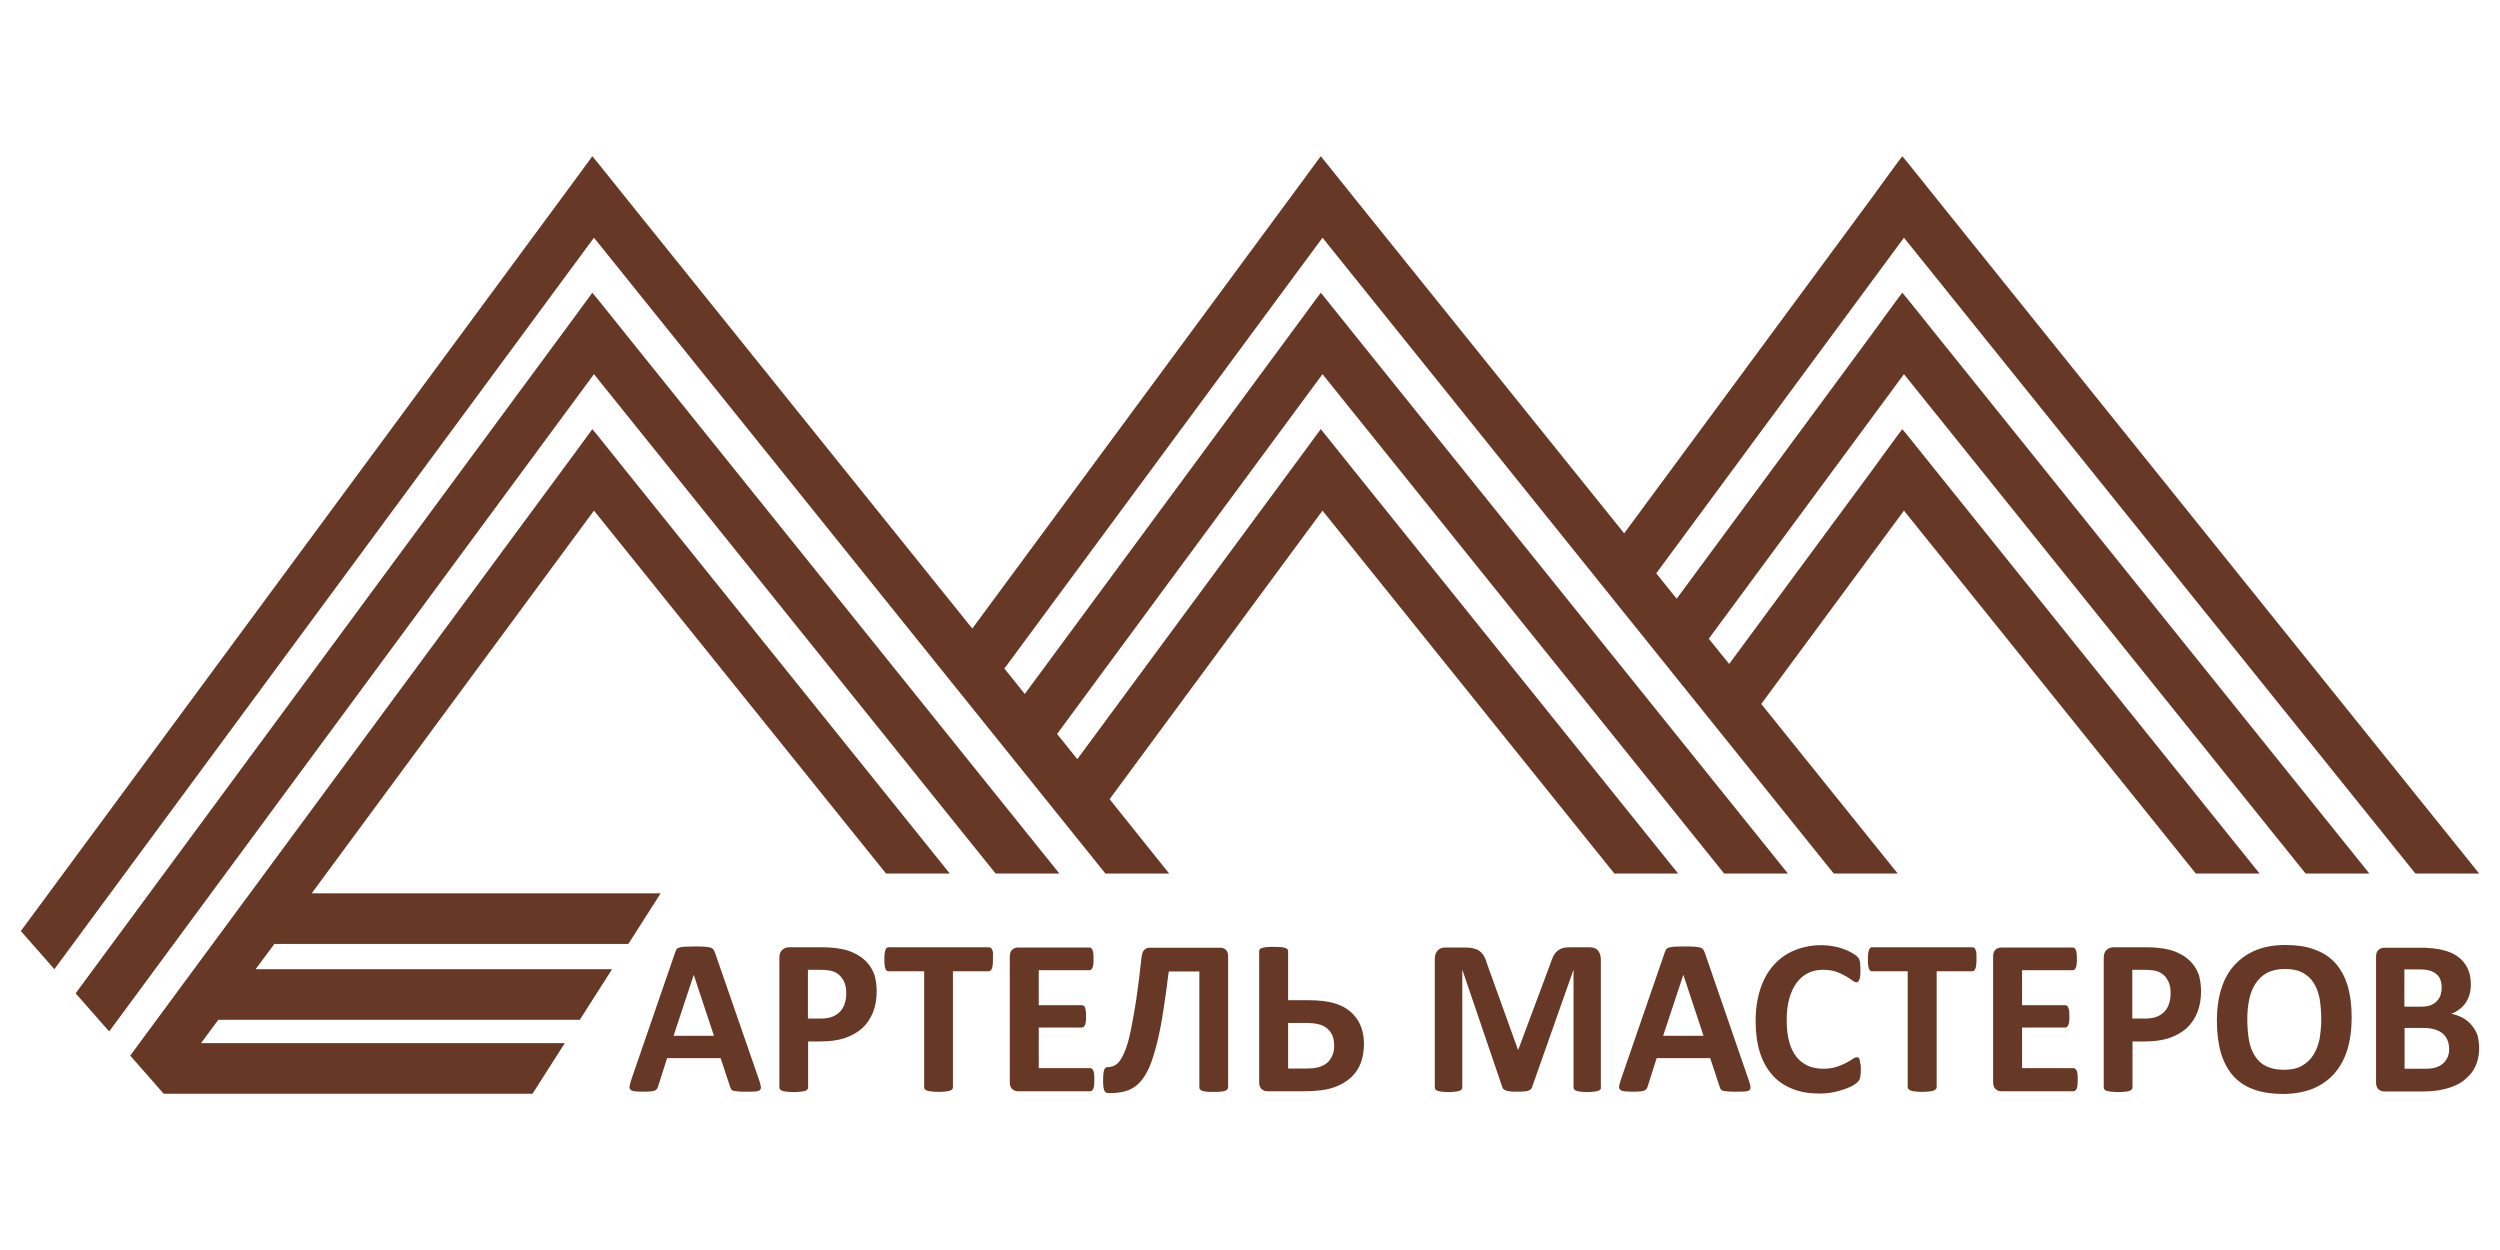
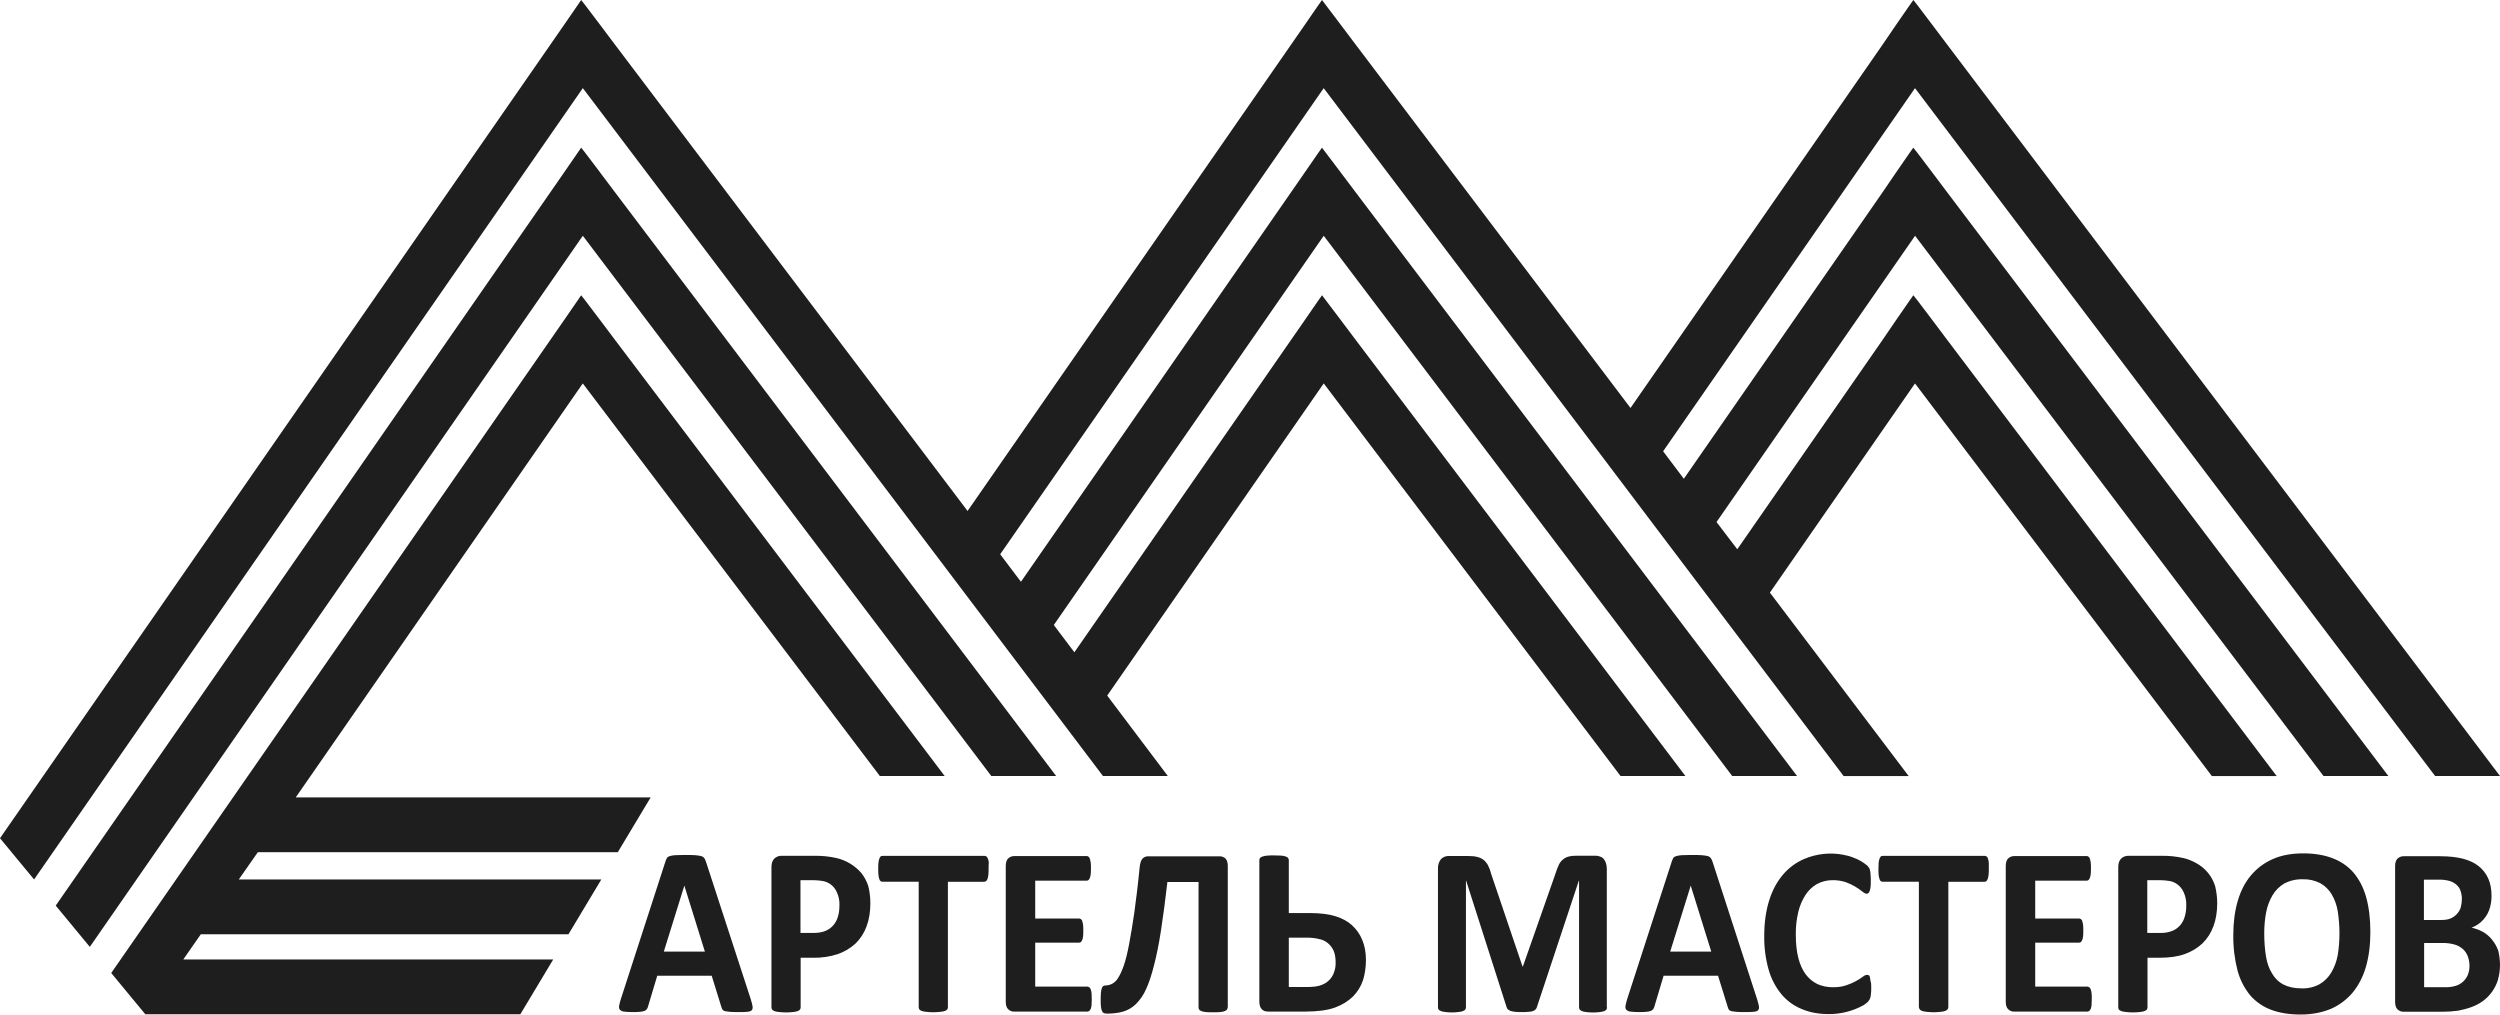
- <svg xmlns="http://www.w3.org/2000/svg" version="1.1" id="_x33_" x="0" y="0" viewBox="0 0 120 60" xml:space="preserve">
-   <style>.st0{fill:#663825}</style>
-   <path class="st0" d="M29.3 15.12l-.66-.82-.21-.25-.18.25-.66.9-.62.84L3.63 47.68l1.61 1.83 23.27-31.55 19.28 23.97h3.06L29.98 15.97z" />
-   <path class="st0" d="M29.3 21.67l-.66-.82-.21-.25-.18.25-.66.9-.62.84L6.25 50.67l1.61 1.83h17.7l1.55-2.43H9.65l.83-1.12h17.35l1.55-2.43H12.27l.9-1.21h16.99l1.55-2.43H14.96l13.55-18.37 14.02 17.42h3.06L29.98 22.52z" />
-   <path class="st0" d="M115.94 41.93H119L92.86 9.42l-.68-.85-.66-.82-.21-.25-.19.25-.66.9-.61.84L77.96 25.6 64.94 9.42l-.68-.85-.66-.82-.2-.25-.19.25-.66.9-.62.84-15.26 20.68L29.98 9.42l-.68-.85-.66-.82-.21-.25-.18.25-.66.9-.62.84L1 44.69l1.61 1.83 25.9-35.11 24.55 30.52h3.06l-2.86-3.57 10.22-13.85 14.01 17.42h3.06L64.94 22.52l-.68-.85-.66-.82-.2-.25-.19.25-.66.9-.62.84-10.22 13.85-.97-1.21 5.27-7.15 7.47-10.12 19.28 23.97h3.06L64.94 15.97l-.68-.85-.66-.82-.2-.25-.19.25-.66.9-.62.84-12.74 17.27-.98-1.22 15.27-20.68 24.54 30.52h3.07l-6.55-8.14 6.85-9.28 14.01 17.42h3.06l-15.6-19.41-.68-.85-.66-.82-.21-.25-.19.25-.66.9-.61.84L83 31.87l-.98-1.21 9.37-12.7 19.28 23.97h3.06L92.86 15.97l-.68-.85-.66-.82-.21-.25-.19.25-.66.9-.61.84-9.37 12.7-.98-1.22 11.89-16.11zm-79.5 9.92c.04.13.07.23.08.3s0 .13-.04.17c-.04.04-.11.06-.21.07-.1.01-.23.01-.41.01-.18 0-.32 0-.42-.01-.1-.01-.18-.02-.23-.03-.05-.02-.09-.04-.11-.07a.37.37 0 01-.05-.11l-.46-1.39h-2.57l-.43 1.35a.31.31 0 01-.06.13c-.02.03-.06.06-.11.08-.05.02-.12.03-.22.04-.09.01-.22.01-.37.01-.16 0-.29-.01-.38-.02a.305.305 0 01-.19-.08c-.04-.04-.05-.1-.04-.17.01-.07.04-.17.08-.3l2.11-6.12c.02-.06.05-.11.07-.15.03-.04.07-.06.13-.08s.15-.03.26-.04c.11 0 .25-.01.43-.01.21 0 .37 0 .5.01.12.01.22.02.29.04.07.02.12.05.15.09.03.04.05.09.08.16l2.12 6.12zm-3.14-5.06l-.97 2.93h1.94l-.97-2.93zm8.78.78c0 .39-.06.73-.18 1.03-.12.3-.29.55-.52.76-.23.2-.51.36-.84.47-.33.11-.73.16-1.18.16h-.57v2.2c0 .04-.01.07-.03.1-.02.03-.06.05-.11.07-.05.02-.12.03-.21.04a2.96 2.96 0 01-.68 0 .868.868 0 01-.21-.04c-.05-.02-.09-.04-.11-.07a.169.169 0 01-.03-.1v-6.21c0-.17.04-.29.13-.38.09-.08.2-.13.34-.13h1.61a4.592 4.592 0 01.99.1c.2.04.41.12.62.23.21.11.39.25.54.42.15.17.26.37.34.59.06.23.1.48.1.76zm-1.46.1c0-.24-.04-.44-.13-.6-.09-.16-.19-.27-.31-.35s-.25-.12-.39-.14c-.14-.02-.28-.03-.42-.03h-.59v2.34h.62c.22 0 .41-.03.56-.09a.97.97 0 00.59-.64c.05-.15.07-.31.07-.49zm7.04-1.62c0 .1 0 .19-.01.26s-.02.13-.04.18c-.02.04-.04.08-.07.1s-.05.03-.09.03h-1.71v5.56c0 .04-.01.07-.03.1-.02.03-.06.05-.11.07-.05.02-.12.03-.21.04a2.96 2.96 0 01-.68 0 .868.868 0 01-.21-.04c-.05-.02-.09-.04-.11-.07a.169.169 0 01-.03-.1v-5.56h-1.71a.14.14 0 01-.09-.03c-.03-.02-.05-.05-.06-.1a.604.604 0 01-.04-.18c-.01-.07-.01-.16-.01-.26 0-.11 0-.2.01-.27s.02-.13.04-.18c.02-.04.04-.08.06-.1.02-.02.05-.03.09-.03h4.82c.03 0 .06.01.09.03.03.02.05.05.07.1.02.04.03.1.04.18-.01.07-.01.16-.01.27zm4.87 5.78c0 .1-.01.19-.01.26-.01.07-.02.13-.04.17-.02.04-.04.07-.07.09a.14.14 0 01-.09.03h-3.44a.41.41 0 01-.29-.1c-.08-.07-.12-.18-.12-.34v-6.02c0-.16.04-.27.12-.34.08-.07.18-.1.29-.1h3.42c.03 0 .06.01.08.03.02.02.05.05.06.09s.03.1.04.17c.01.07.01.16.01.26s0 .18-.01.25-.02.13-.04.17-.04.07-.06.09c-.03.02-.05.03-.08.03h-2.44v1.68h2.07c.03 0 .06.01.09.03.03.02.05.05.06.09.02.04.03.1.04.17.01.07.01.15.01.25s0 .19-.01.25a.53.53 0 01-.04.16c-.02.04-.04.07-.06.09-.03.02-.06.03-.09.03h-2.07v1.95h2.46c.03 0 .06.01.09.03.03.02.05.05.07.09.02.04.03.1.04.17 0 .08.01.17.01.27zm6.41.37c0 .03-.01.07-.03.09-.02.03-.06.05-.11.07-.05.02-.12.03-.21.04-.09.01-.2.01-.33.01-.14 0-.25 0-.34-.01a.868.868 0 01-.21-.04c-.05-.02-.09-.04-.11-.07a.161.161 0 01-.03-.09v-5.57H56.1c-.1.81-.2 1.52-.3 2.13-.1.61-.21 1.13-.33 1.56-.12.44-.24.79-.38 1.07s-.3.5-.48.66c-.18.16-.38.27-.6.33-.22.06-.48.09-.76.09a.59.59 0 01-.14-.02.142.142 0 01-.09-.08.503.503 0 01-.05-.16 1.87 1.87 0 01-.02-.27c0-.15 0-.28.01-.37.01-.09.02-.17.04-.22.02-.05.04-.08.07-.1.03-.02.06-.03.1-.03a.693.693 0 00.6-.33c.09-.13.18-.31.27-.55.09-.24.17-.55.25-.94.08-.39.16-.86.25-1.42.08-.56.17-1.23.25-2 .02-.18.06-.31.13-.38a.36.36 0 01.28-.11h3.36c.13 0 .22.04.29.11.07.07.1.18.1.33v6.27zm6.53-2.11c0 .33-.05.63-.14.9-.1.27-.25.51-.47.72-.22.2-.5.37-.85.49s-.83.18-1.43.18h-1.71a.88.88 0 01-.17-.02c-.05-.02-.1-.04-.14-.08a.339.339 0 01-.09-.14.562.562 0 01-.03-.2v-6.28c0-.04.01-.07.03-.09.02-.03.06-.05.12-.07.05-.02.13-.03.22-.04.09-.01.2-.01.33-.01.14 0 .25.01.34.01.09.01.16.02.21.04.05.02.09.04.11.07.02.03.03.06.03.09v2.35h.96c.52 0 .93.05 1.24.14.31.09.57.22.78.4.21.18.38.4.49.66.11.25.17.55.17.88zm-1.43.12c0-.17-.02-.33-.07-.47a.927.927 0 00-.62-.56c-.16-.05-.4-.08-.71-.08h-.81v2.19h.83c.33 0 .58-.03.74-.1a.97.97 0 00.38-.25c.09-.11.16-.22.2-.35.05-.13.06-.26.06-.38zm12.81 1.98c0 .04-.01.07-.03.1-.02.03-.05.05-.11.07s-.12.03-.2.04a2.584 2.584 0 01-.64 0c-.08-.01-.15-.02-.2-.04s-.08-.04-.11-.07a.169.169 0 01-.03-.1v-5.62h-.01l-1.98 5.61c-.01.05-.04.08-.07.11-.03.03-.07.05-.13.07-.05.02-.13.03-.21.03-.08.01-.19.01-.31.01s-.22 0-.31-.01c-.08-.01-.15-.02-.21-.04-.05-.02-.1-.04-.13-.07a.207.207 0 01-.06-.1l-1.91-5.61h-.01v5.62c0 .04-.01.07-.03.1-.02.03-.06.05-.11.07s-.12.03-.2.04a2.584 2.584 0 01-.64 0c-.08-.01-.15-.02-.2-.04s-.09-.04-.11-.07a.169.169 0 01-.03-.1v-6.15c0-.18.05-.32.14-.42.1-.1.22-.14.38-.14h.91c.16 0 .3.01.42.04s.22.07.3.13c.08.06.15.14.21.24.06.1.11.23.15.38l1.48 4.11h.02l1.53-4.1c.05-.15.1-.28.15-.38a.722.722 0 01.45-.39c.1-.03.21-.04.34-.04h.94c.1 0 .18.01.24.04.07.02.13.06.17.11.04.05.08.11.1.18.02.07.04.15.04.24v6.15zm7.09-.34c.04.13.07.23.08.3s0 .13-.04.17c-.04.04-.11.06-.21.07-.1.01-.24.01-.41.01-.18 0-.32 0-.42-.01-.1-.01-.18-.02-.23-.03-.05-.02-.09-.04-.11-.07a.37.37 0 01-.05-.11l-.46-1.39h-2.57l-.43 1.35a.31.31 0 01-.06.13c-.02.03-.06.06-.11.08-.05.02-.12.03-.22.04-.09.01-.22.01-.37.01-.16 0-.29-.01-.38-.02s-.15-.04-.19-.08c-.04-.04-.05-.1-.04-.17.01-.07.04-.17.08-.3l2.11-6.12c.02-.06.05-.11.07-.15.03-.04.07-.06.14-.08.06-.02.15-.03.26-.04.11 0 .25-.01.43-.01.21 0 .37 0 .5.01.12.01.22.02.29.04.07.02.12.05.15.09.03.04.05.09.08.16l2.11 6.12zm-3.14-5.06l-.97 2.93h1.94l-.97-2.93zm8.52 4.54c0 .09 0 .16-.01.23-.01.06-.01.11-.02.16-.01.04-.03.08-.04.11-.02.03-.05.07-.08.11-.04.04-.11.09-.22.16-.11.06-.25.12-.41.18a3.553 3.553 0 01-1.22.21c-.47 0-.89-.07-1.27-.22s-.7-.36-.96-.65a2.95 2.95 0 01-.61-1.09c-.14-.43-.21-.94-.21-1.51 0-.59.08-1.11.23-1.56.15-.46.37-.84.65-1.15s.61-.54 1-.7a3.368 3.368 0 011.84-.19c.18.03.34.07.49.13.15.05.28.11.4.18.12.07.2.12.25.17.05.05.08.09.1.12.02.03.03.07.04.12.01.05.02.11.02.18.01.07.01.15.01.25 0 .11 0 .2-.01.27s-.02.13-.04.18c-.02.05-.04.08-.06.1-.03.02-.05.03-.08.03-.05 0-.12-.03-.2-.09s-.19-.13-.32-.21a2.85 2.85 0 00-.46-.21c-.18-.06-.39-.09-.64-.09-.27 0-.51.06-.73.17-.21.11-.39.27-.54.48-.15.21-.26.46-.34.75-.08.3-.12.63-.12 1 0 .41.04.76.12 1.05.08.3.2.54.35.73.15.19.34.33.55.43.22.09.46.14.73.14.25 0 .46-.03.64-.09s.33-.12.46-.19.24-.13.32-.19c.08-.06.15-.08.19-.08.04 0 .06.01.09.02.02.01.04.04.05.09.01.04.02.1.03.18.03.06.03.16.03.29zm5.55-5.28c0 .1 0 .19-.01.26s-.02.13-.04.18c-.02.04-.04.08-.06.1-.03.02-.06.03-.09.03h-1.71v5.56c0 .04-.01.07-.04.1-.02.03-.06.05-.11.07-.05.02-.12.03-.21.04a2.96 2.96 0 01-.67 0 .868.868 0 01-.21-.04c-.05-.02-.09-.04-.11-.07-.02-.03-.04-.06-.04-.1v-5.56h-1.71c-.04 0-.07-.01-.09-.03-.03-.02-.05-.05-.06-.1a.604.604 0 01-.04-.18c-.01-.07-.01-.16-.01-.26 0-.11.01-.2.01-.27.01-.07.02-.13.04-.18.02-.04.04-.08.06-.1.02-.02.05-.03.09-.03h4.82c.03 0 .06.01.09.03.03.02.05.05.06.1.02.04.03.1.04.18v.27zm4.86 5.78c0 .1-.01.19-.01.26-.01.07-.02.13-.04.17s-.04.07-.07.09a.14.14 0 01-.09.03h-3.44a.41.41 0 01-.29-.1c-.08-.07-.12-.18-.12-.34v-6.02c0-.16.04-.27.12-.34.08-.07.18-.1.29-.1h3.42c.03 0 .06.01.08.03.02.02.05.05.06.09.02.04.03.1.04.17.01.07.01.16.01.26s0 .18-.01.25-.02.13-.04.17c-.02.04-.04.07-.06.09-.03.02-.05.03-.08.03h-2.44v1.68h2.07c.03 0 .06.01.09.03.03.02.05.05.06.09.02.04.03.1.04.17.01.07.01.15.01.25s0 .19-.01.25a.53.53 0 01-.04.16c-.02.04-.04.07-.06.09-.03.02-.06.03-.09.03h-2.07v1.95h2.46c.03 0 .06.01.09.03.03.02.05.05.07.09.02.04.03.1.04.17.01.08.01.17.01.27zm5.92-4.26c0 .39-.06.73-.18 1.03-.12.3-.29.55-.52.76-.23.2-.51.36-.84.47-.33.11-.72.16-1.18.16h-.57v2.2c0 .04-.01.07-.03.1-.02.03-.06.05-.11.07-.05.02-.12.03-.21.04a2.96 2.96 0 01-.67 0 1.09 1.09 0 01-.22-.04c-.05-.02-.09-.04-.11-.07a.169.169 0 01-.03-.1v-6.21c0-.17.04-.29.13-.38.09-.08.2-.13.34-.13h1.61a4.592 4.592 0 01.99.1c.2.04.41.12.62.23.21.11.39.25.54.42.15.17.26.37.34.59.06.23.1.48.1.76zm-1.46.1c0-.24-.04-.44-.13-.6a.891.891 0 00-.7-.49c-.14-.02-.28-.03-.42-.03h-.59v2.34h.62c.22 0 .41-.03.56-.09a.97.97 0 00.59-.64c.05-.15.07-.31.07-.49zm8.69 1.18c0 .57-.07 1.08-.21 1.54-.14.45-.35.83-.63 1.15-.28.31-.62.55-1.03.72-.41.16-.89.25-1.42.25-.53 0-1-.07-1.39-.21-.4-.14-.73-.36-.99-.64-.26-.29-.46-.65-.6-1.1-.13-.45-.2-.97-.2-1.58 0-.56.07-1.06.21-1.51.14-.45.35-.83.63-1.14.28-.31.62-.55 1.03-.72.41-.17.89-.25 1.43-.25.52 0 .98.07 1.37.21.4.14.73.35 1 .64.26.29.47.65.6 1.09.13.43.2.95.2 1.55zm-1.46.07c0-.36-.03-.69-.08-.99-.06-.3-.15-.55-.29-.76a1.41 1.41 0 00-.54-.49c-.23-.12-.51-.17-.84-.17-.34 0-.63.07-.86.19-.23.13-.41.3-.55.52-.14.22-.24.47-.3.76-.06.29-.09.6-.09.92 0 .38.03.72.08 1.02s.15.56.29.77c.13.21.31.38.54.49.23.11.51.17.85.17.34 0 .63-.06.86-.19.23-.13.41-.3.55-.52.14-.22.24-.48.3-.77.05-.31.08-.62.08-.95zm7.58 1.39c0 .25-.04.47-.1.67-.07.2-.16.38-.28.53-.12.15-.26.28-.42.4-.16.11-.34.2-.54.27s-.41.12-.63.16c-.22.03-.47.05-.75.05h-1.82a.41.41 0 01-.29-.1c-.08-.07-.12-.18-.12-.34v-6.02c0-.16.04-.27.12-.34.08-.07.18-.1.29-.1h1.72c.42 0 .78.04 1.07.11.29.07.54.18.73.32.2.14.35.33.46.55.11.22.16.48.16.78 0 .17-.02.32-.06.47a1.323 1.323 0 01-.48.72c-.12.09-.25.17-.4.22.19.04.37.1.54.19.16.09.31.2.43.35.12.14.22.3.29.49.04.17.08.38.08.62zm-1.8-2.91c0-.14-.02-.26-.06-.37a.58.58 0 00-.19-.27.882.882 0 00-.32-.17c-.13-.04-.3-.06-.52-.06h-.7v1.79h.78c.2 0 .36-.02.48-.07s.22-.11.3-.2c.08-.08.14-.18.18-.29.03-.12.05-.23.05-.36zm.36 2.96c0-.16-.03-.3-.08-.43a.821.821 0 00-.23-.32c-.1-.09-.23-.15-.39-.2s-.36-.07-.62-.07h-.82v1.96h1c.19 0 .36-.02.49-.06.13-.04.25-.1.34-.18.1-.08.17-.18.23-.3.05-.12.08-.25.08-.4z" />
+ <svg xmlns="http://www.w3.org/2000/svg" width="69" height="28" fill="none">
+   <path d="M16.548 4.74l-.386-.51-.122-.155-.106.155-.386.56-14.01 20.205.941 1.139L16.086 6.507 27.36 21.418h1.79L16.946 5.27l-.398-.529z" fill="#1E1E1E" />
+   <path d="M16.548 8.815l-.386-.51-.122-.156-.106.156-.386.56L3.07 26.855l.941 1.139h10.35l.907-1.512H5.058l.485-.697H15.69l.906-1.511H6.59l.526-.753h9.935l.907-1.512H8.162l7.923-11.427 8.199 10.836h1.789L16.946 9.344l-.398-.53z" fill="#1E1E1E" />
+   <path d="M67.21 21.418H69L53.715 1.194l-.398-.528-.386-.51L52.808 0l-.11.156-.387.56-.356.522-6.953 10.022-7.613-10.066-.398-.528-.386-.51L36.488 0l-.111.156-.386.56-9.286 13.387-9.76-12.909-.397-.528-.386-.51L16.04 0l-.106.156-.386.56L0 23.135l.941 1.138L16.086 2.432l14.356 18.986h1.79l-1.673-2.22 5.976-8.616 8.192 10.836h1.79L37.389 9.344l-.398-.53-.386-.51-.117-.155-.111.156-.386.56-6.338 9.138-.568-.753 7.45-10.743 11.274 14.911h1.79L37.388 5.27l-.398-.529-.386-.51-.117-.155-.111.155-.386.56-7.812 11.266-.573-.759 8.929-12.865 14.35 18.986h1.795l-3.83-5.063 4.005-5.773 8.193 10.836h1.789L53.715 9.344l-.398-.53-.386-.51-.123-.155-.11.156-.387.56-.356.522-4.006 5.773-.573-.752 5.48-7.901 11.273 14.911h1.79L53.714 5.27l-.398-.529-.386-.51-.123-.155-.11.155-.387.56-.356.523-5.48 7.9-.572-.759 6.952-10.022L67.21 21.419zM20.724 27.59c.024.081.041.144.047.187.006.044 0 .08-.023.106-.024.025-.064.037-.123.043-.058.007-.134.007-.24.007-.105 0-.187 0-.245-.007a1.525 1.525 0 01-.135-.018c-.03-.013-.053-.025-.064-.044a.235.235 0 01-.03-.068l-.268-.865H18.14l-.252.84a.198.198 0 01-.035.08.143.143 0 01-.064.05.487.487 0 01-.129.025c-.052.007-.128.007-.216.007-.094 0-.17-.007-.222-.013a.172.172 0 01-.111-.05c-.024-.024-.03-.062-.024-.105a1.51 1.51 0 01.047-.187l1.234-3.807c.012-.037.03-.069.04-.093.018-.025.042-.038.077-.05a.712.712 0 01.152-.025c.064 0 .146-.006.251-.006.123 0 .217 0 .293.006.07.006.128.012.17.025a.16.16 0 01.087.056c.017.025.03.056.047.1l1.24 3.806zm-1.836-3.147l-.567 1.822h1.134l-.567-1.822zm5.134.485c0 .242-.035.454-.105.64a1.26 1.26 0 01-.304.473 1.408 1.408 0 01-.491.293 2.09 2.09 0 01-.69.1h-.334V27.8a.11.11 0 01-.017.062c-.012.019-.035.031-.064.044a.483.483 0 01-.123.025 1.632 1.632 0 01-.398 0 .483.483 0 01-.123-.025c-.029-.013-.052-.025-.064-.044a.11.11 0 01-.017-.062v-3.863c0-.106.023-.18.076-.237a.28.28 0 01.198-.08h.942c.194-.002.388.019.579.062a1.297 1.297 0 01.678.404c.088.106.152.23.199.367.035.143.058.299.058.473zm-.853.062a.794.794 0 00-.076-.373.517.517 0 00-.41-.305 1.638 1.638 0 00-.245-.019h-.345v1.456h.362c.129 0 .24-.019.328-.056a.567.567 0 00.216-.155.615.615 0 00.129-.243c.029-.093.04-.193.04-.305zm4.116-1.008c0 .063 0 .118-.006.162a.53.53 0 01-.023.112c-.012.025-.023.05-.04.062a.079.079 0 01-.054.019h-1v3.459a.11.11 0 01-.017.062c-.012.019-.035.031-.064.044a.487.487 0 01-.123.024 1.633 1.633 0 01-.398 0 .485.485 0 01-.123-.024c-.029-.013-.052-.025-.064-.044a.11.11 0 01-.017-.062v-3.46h-1a.079.079 0 01-.053-.018c-.017-.012-.03-.03-.035-.062a.396.396 0 01-.023-.112c-.006-.044-.006-.1-.006-.162 0-.068 0-.124.006-.168a.53.53 0 01.023-.112c.012-.024.023-.05.035-.062.012-.012.03-.018.053-.018h2.818c.018 0 .035.006.053.018a.124.124 0 01.04.062.398.398 0 01.024.112c-.006.044-.006.1-.006.168zm2.848 3.596c0 .062-.006.118-.006.162a.396.396 0 01-.023.105.135.135 0 01-.041.056.079.079 0 01-.053.02h-2.011a.23.23 0 01-.17-.063c-.047-.044-.07-.112-.07-.212v-3.744c0-.1.023-.168.07-.212a.24.24 0 01.17-.062h2c.017 0 .034.006.046.018.012.013.03.032.035.056.006.025.018.063.024.106.006.044.006.1.006.162s0 .112-.006.155a.396.396 0 01-.024.106.22.22 0 01-.035.056c-.017.013-.029.019-.047.019h-1.426v1.045h1.21a.09.09 0 01.053.019.09.09 0 01.035.056.396.396 0 01.023.105c.006.044.006.094.006.156s0 .118-.006.155a.35.35 0 01-.023.1.22.22 0 01-.035.056.09.09 0 01-.053.019h-1.21v1.213h1.438a.09.09 0 01.053.018.135.135 0 01.04.056.395.395 0 01.024.106c0 .05.006.106.006.168zm3.748.23c0 .019-.006.044-.017.056-.012.019-.035.031-.065.044a.482.482 0 01-.123.025c-.052.006-.116.006-.192.006-.082 0-.147 0-.2-.006a.484.484 0 01-.122-.025c-.03-.013-.053-.025-.064-.044a.104.104 0 01-.018-.056v-3.465h-.86c-.058.504-.117.946-.175 1.325-.058.38-.123.703-.193.97-.07.274-.14.492-.222.666a1.345 1.345 0 01-.28.41.852.852 0 01-.352.206c-.128.037-.28.056-.444.056a.325.325 0 01-.082-.012.082.082 0 01-.031-.019.088.088 0 01-.021-.031.33.33 0 01-.03-.1 1.242 1.242 0 01-.011-.168c0-.093 0-.174.005-.23a.634.634 0 01.024-.137c.012-.03.023-.05.04-.062a.094.094 0 01.06-.018c.07 0 .139-.018.2-.054a.417.417 0 00.15-.152c.053-.08.105-.193.158-.342.052-.15.1-.342.146-.585.047-.242.094-.535.146-.883.047-.348.1-.765.146-1.244.012-.112.036-.193.076-.237a.21.21 0 01.075-.053.198.198 0 01.09-.015h1.964a.22.22 0 01.17.068c.04.044.058.112.058.206v3.9h-.006zm3.819-1.312c0 .205-.03.392-.082.56a1.175 1.175 0 01-.275.447c-.129.125-.292.23-.497.305-.205.075-.486.112-.836.112h-1a.484.484 0 01-.1-.012c-.029-.013-.058-.025-.081-.05a.212.212 0 01-.053-.087.371.371 0 01-.018-.125V23.74c0-.025.006-.044.018-.056.011-.019.035-.031.07-.044a.536.536 0 01.129-.025c.052-.006.117-.006.193-.006.081 0 .146.006.198.006a.482.482 0 01.123.025c.03.013.053.025.065.044a.105.105 0 01.017.056v1.46h.561c.304 0 .544.03.725.087.182.056.334.137.457.248.122.112.222.25.286.411.065.156.1.342.1.548zm-.837.074a.924.924 0 00-.04-.292.579.579 0 00-.143-.22.534.534 0 00-.22-.128 1.387 1.387 0 00-.415-.05h-.474v1.362h.485c.193 0 .34-.019.433-.062a.565.565 0 00.34-.373.685.685 0 00.034-.237zm7.491 1.232a.11.11 0 01-.018.062c-.011.019-.029.031-.064.044a.56.56 0 01-.117.025c-.124.016-.25.016-.374 0a.486.486 0 01-.117-.025.174.174 0 01-.064-.044.11.11 0 01-.018-.062v-3.496h-.006l-1.158 3.49a.132.132 0 01-.04.068.182.182 0 01-.077.044.345.345 0 01-.122.018c-.047.007-.111.007-.182.007-.07 0-.128 0-.18-.007a.63.63 0 01-.124-.024c-.029-.013-.058-.025-.076-.044a.13.13 0 01-.035-.062l-1.117-3.49h-.005V27.8a.11.11 0 01-.018.062c-.012.019-.035.031-.064.044a.487.487 0 01-.117.025 1.42 1.42 0 01-.374 0 .486.486 0 01-.117-.025c-.03-.013-.053-.025-.065-.044a.11.11 0 01-.017-.062v-3.826a.39.39 0 01.082-.261.281.281 0 01.222-.087h.532c.093 0 .175.006.245.025a.47.47 0 01.176.08.505.505 0 01.123.15.971.971 0 01.087.236l.866 2.557h.011l.895-2.55c.03-.094.059-.175.088-.237a.448.448 0 01.107-.152.415.415 0 01.156-.09.65.65 0 01.199-.026h.55a.31.31 0 01.14.025.197.197 0 01.1.069.335.335 0 01.058.112.566.566 0 01.023.15V27.8h.006zm4.146-.212c.023.081.04.144.047.187.005.044 0 .08-.024.106-.023.025-.064.037-.123.043-.058.007-.14.007-.24.007-.105 0-.187 0-.245-.007a1.522 1.522 0 01-.134-.018c-.03-.013-.053-.025-.065-.044a.235.235 0 01-.029-.068l-.269-.865h-1.503l-.251.84a.198.198 0 01-.035.08.143.143 0 01-.065.05.486.486 0 01-.128.025c-.053.007-.129.007-.217.007a1.93 1.93 0 01-.222-.013.174.174 0 01-.11-.05c-.024-.024-.03-.062-.024-.105a1.51 1.51 0 01.046-.187l1.234-3.807c.012-.037.03-.069.041-.093.018-.025.041-.038.082-.05a.712.712 0 01.152-.025c.064 0 .146-.006.252-.006.122 0 .216 0 .292.006.07.006.129.012.17.025a.16.16 0 01.087.056c.018.025.03.056.047.1L48.5 27.59zm-1.836-3.147l-.567 1.822h1.134l-.567-1.822zm4.982 2.824c0 .056 0 .1-.006.143-.006.037-.006.069-.012.1-.006.024-.017.05-.023.068l-.047.068a.822.822 0 01-.129.1 1.966 1.966 0 01-.953.243c-.275 0-.52-.044-.742-.137a1.448 1.448 0 01-.562-.405 1.868 1.868 0 01-.356-.678 3.24 3.24 0 01-.123-.94c0-.366.047-.69.134-.97.088-.286.217-.522.38-.715a1.58 1.58 0 01.585-.435 1.86 1.86 0 011.076-.119c.105.02.199.044.287.081a1.228 1.228 0 01.38.218.48.48 0 01.058.075.217.217 0 01.023.074.588.588 0 01.012.112c.006.044.006.094.006.156 0 .068 0 .124-.006.168a.524.524 0 01-.023.112.182.182 0 01-.035.062c-.018.012-.03.019-.047.019-.03 0-.07-.019-.117-.056a1.62 1.62 0 00-.456-.261 1.112 1.112 0 00-.374-.057.891.891 0 00-.427.106.922.922 0 00-.316.299 1.51 1.51 0 00-.199.466 2.54 2.54 0 00-.07.622c0 .255.023.473.07.654.047.186.117.335.205.454a.903.903 0 00.322.267c.128.056.269.087.426.087.147 0 .27-.018.375-.056a1.649 1.649 0 00.456-.236.197.197 0 01.11-.05c.024 0 .036.006.053.013.012.006.024.024.03.056.005.024.011.062.017.111.018.038.018.1.018.18zm3.245-3.285c0 .063 0 .118-.006.162a.524.524 0 01-.023.112.275.275 0 01-.035.062.091.091 0 01-.053.019h-1v3.459a.082.082 0 01-.023.062c-.012.019-.035.031-.065.044a.486.486 0 01-.122.024c-.13.016-.262.016-.392 0a.484.484 0 01-.123-.024c-.03-.013-.053-.025-.064-.044a.114.114 0 01-.024-.062v-3.46h-1c-.023 0-.04-.005-.052-.018-.018-.012-.03-.03-.035-.062a.4.4 0 01-.024-.112c-.005-.044-.005-.1-.005-.162 0-.068.005-.124.005-.168a.529.529 0 01.024-.112c.012-.024.023-.05.035-.062.012-.012.03-.018.053-.018h2.818a.09.09 0 01.053.018.094.094 0 01.035.062.398.398 0 01.023.112v.168zm2.842 3.596c0 .062-.006.118-.006.162a.396.396 0 01-.023.105.135.135 0 01-.041.056.079.079 0 01-.053.02h-2.011a.23.23 0 01-.17-.063c-.047-.044-.07-.112-.07-.212v-3.744c0-.1.023-.168.07-.212a.24.24 0 01.17-.062h2c.017 0 .035.006.046.018.012.013.03.032.035.056a.396.396 0 01.024.106c.006.044.006.1.006.162s0 .112-.006.155a.396.396 0 01-.024.106.22.22 0 01-.035.056c-.017.013-.029.019-.047.019h-1.426v1.045h1.21a.09.09 0 01.053.019.09.09 0 01.035.056.396.396 0 01.023.105c.006.044.006.094.006.156s0 .118-.006.155a.35.35 0 01-.023.1.22.22 0 01-.035.056.09.09 0 01-.053.019h-1.21v1.213h1.438a.09.09 0 01.053.018.135.135 0 01.04.056.395.395 0 01.024.106c.006.05.006.106.006.168zm3.462-2.65c0 .242-.035.454-.106.64a1.26 1.26 0 01-.304.473 1.408 1.408 0 01-.49.293c-.194.068-.422.1-.69.1h-.334V27.8a.11.11 0 01-.018.062c-.011.019-.035.031-.064.044a.483.483 0 01-.123.025c-.13.015-.261.015-.392 0a.603.603 0 01-.128-.025c-.03-.013-.053-.025-.065-.044a.11.11 0 01-.017-.062v-3.863c0-.106.023-.18.076-.237a.28.28 0 01.199-.08h.941a2.52 2.52 0 01.58.062c.116.025.239.074.362.143a1.09 1.09 0 01.515.628c.034.143.058.299.058.473zm-.854.062a.794.794 0 00-.076-.373.547.547 0 00-.168-.208.504.504 0 00-.241-.097 1.639 1.639 0 00-.246-.019h-.345v1.456h.362a.85.85 0 00.328-.056.567.567 0 00.217-.155.615.615 0 00.128-.243.984.984 0 00.04-.305zm5.081.734c0 .355-.04.672-.122.958-.082.28-.205.517-.369.716a1.653 1.653 0 01-.602.448c-.24.099-.52.155-.83.155-.31 0-.585-.044-.813-.13a1.415 1.415 0 01-.58-.399 1.843 1.843 0 01-.35-.684 3.743 3.743 0 01-.117-.983c0-.348.041-.66.123-.94.082-.28.204-.516.368-.709.164-.192.363-.342.602-.447.24-.106.52-.156.837-.156.304 0 .573.044.8.13.235.088.428.219.586.399.152.18.274.404.35.678.076.267.117.59.117.964zm-.853.044c0-.224-.018-.43-.047-.616a1.343 1.343 0 00-.17-.473.844.844 0 00-.316-.305.998.998 0 00-.49-.106 1.03 1.03 0 00-.504.119.918.918 0 00-.321.323 1.47 1.47 0 00-.176.473c-.035.18-.052.373-.052.572 0 .237.017.448.047.635.029.186.087.348.17.479.075.13.18.236.315.305.134.068.298.105.497.105a.966.966 0 00.503-.118.917.917 0 00.321-.323 1.48 1.48 0 00.176-.48 3.78 3.78 0 00.047-.59zM69 26.63c0 .156-.023.293-.058.417a1.134 1.134 0 01-.41.579 1.299 1.299 0 01-.316.168c-.116.043-.24.074-.368.1a3.043 3.043 0 01-.439.03h-1.064a.231.231 0 01-.17-.062c-.046-.043-.07-.112-.07-.211v-3.745c0-.1.024-.168.07-.212a.24.24 0 01.17-.062h1.006c.246 0 .456.025.626.068.17.044.316.112.427.2a.89.89 0 01.269.342c.064.137.093.298.093.485 0 .106-.012.199-.035.292a.827.827 0 01-.515.585c.112.025.217.062.316.118a.854.854 0 01.252.218c.07.087.128.187.17.305.023.106.046.236.046.385zm-1.052-1.81a.7.7 0 00-.036-.23.362.362 0 00-.11-.168.507.507 0 00-.188-.106.997.997 0 00-.304-.037h-.41v1.113h.457c.117 0 .21-.012.28-.043a.498.498 0 00.28-.305.934.934 0 00.03-.224zm.21 1.841a.778.778 0 00-.047-.267.511.511 0 00-.134-.199.588.588 0 00-.228-.125 1.167 1.167 0 00-.363-.043h-.48v1.22h.585a.95.95 0 00.287-.038.53.53 0 00.333-.299.67.67 0 00.047-.248z" fill="#1E1E1E" />
</svg>
